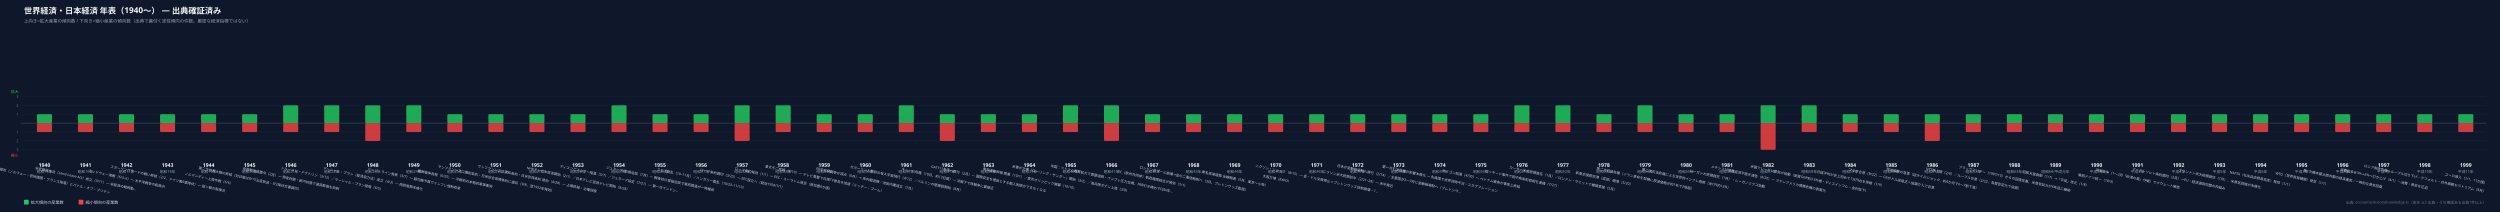
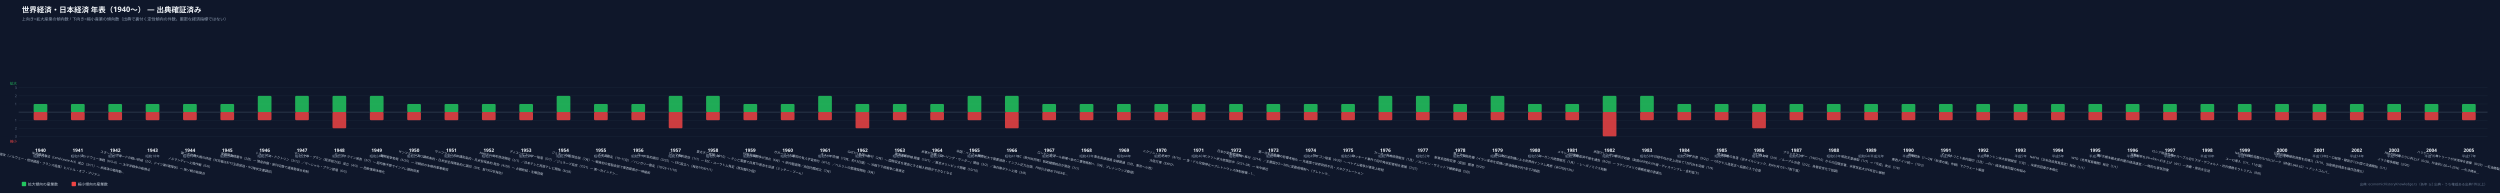
- <svg xmlns="http://www.w3.org/2000/svg" width="7310" height="620" viewBox="0 0 7310 620" font-family="'Hiragino Sans','Noto Sans JP',sans-serif">
-   <rect width="7310" height="620" fill="#0f172a" />
+ <svg xmlns="http://www.w3.org/2000/svg" width="8030" height="620" viewBox="0 0 8030 620" font-family="'Hiragino Sans','Noto Sans JP',sans-serif">
+   <rect width="8030" height="620" fill="#0f172a" />
  <text x="70" y="40" fill="#f1f5f9" font-size="24" font-weight="700">世界経済・日本経済 年表（1940〜） — 出典確証済み</text>
  <text x="70" y="66" fill="#94a3b8" font-size="13">上向き=拡大産業の傾向数 / 下向き=縮小産業の傾向数（出典で裏付く定性傾向の件数。厳密な経済指標ではない）</text>
-   <line x1="60" y1="360" x2="7270" y2="360" stroke="#475569" stroke-width="1.5" />
-   <line x1="60" y1="334" x2="7270" y2="334" stroke="#1e293b" stroke-width="1" />
-   <line x1="60" y1="386" x2="7270" y2="386" stroke="#1e293b" stroke-width="1" />
+   <line x1="60" y1="360" x2="7990" y2="360" stroke="#475569" stroke-width="1.5" />
+   <line x1="60" y1="334" x2="7990" y2="334" stroke="#1e293b" stroke-width="1" />
+   <line x1="60" y1="386" x2="7990" y2="386" stroke="#1e293b" stroke-width="1" />
  <text x="54" y="338" fill="#64748b" font-size="11" text-anchor="end">1</text>
  <text x="54" y="390" fill="#64748b" font-size="11" text-anchor="end">1</text>
-   <line x1="60" y1="308" x2="7270" y2="308" stroke="#1e293b" stroke-width="1" />
-   <line x1="60" y1="412" x2="7270" y2="412" stroke="#1e293b" stroke-width="1" />
+   <line x1="60" y1="308" x2="7990" y2="308" stroke="#1e293b" stroke-width="1" />
+   <line x1="60" y1="412" x2="7990" y2="412" stroke="#1e293b" stroke-width="1" />
  <text x="54" y="312" fill="#64748b" font-size="11" text-anchor="end">2</text>
  <text x="54" y="416" fill="#64748b" font-size="11" text-anchor="end">2</text>
-   <line x1="60" y1="282" x2="7270" y2="282" stroke="#1e293b" stroke-width="1" />
-   <line x1="60" y1="438" x2="7270" y2="438" stroke="#1e293b" stroke-width="1" />
+   <line x1="60" y1="282" x2="7990" y2="282" stroke="#1e293b" stroke-width="1" />
+   <line x1="60" y1="438" x2="7990" y2="438" stroke="#1e293b" stroke-width="1" />
  <text x="54" y="286" fill="#64748b" font-size="11" text-anchor="end">3</text>
  <text x="54" y="442" fill="#64748b" font-size="11" text-anchor="end">3</text>
  <text x="54" y="272" fill="#22c55e" font-size="11" text-anchor="end">拡大</text>
  <text x="54" y="458" fill="#ef4444" font-size="11" text-anchor="end">縮小</text>
  <rect x="108" y="334" width="44" height="26" rx="3" fill="#22c55e" opacity="0.85" />
  <rect x="108" y="360" width="44" height="26" rx="3" fill="#ef4444" opacity="0.85" />
  <text x="130" y="488" fill="#f1f5f9" font-size="15" font-weight="700" text-anchor="middle">1940</text>
  <text x="130" y="506" fill="#94a3b8" font-size="11" text-anchor="middle">昭和15年</text>
  <text x="130" y="526" fill="#cbd5e1" font-size="10" text-anchor="middle" transform="rotate(12 130 526)">ドイツの西欧侵攻（ノルウェー・低地諸国・フランス陥落）とバトル・オブ・ブリテン</text>
  <rect x="228" y="334" width="44" height="26" rx="3" fill="#22c55e" opacity="0.85" />
  <rect x="228" y="360" width="44" height="26" rx="3" fill="#ef4444" opacity="0.85" />
  <text x="250" y="488" fill="#f1f5f9" font-size="15" font-weight="700" text-anchor="middle">1941</text>
  <text x="250" y="506" fill="#94a3b8" font-size="11" text-anchor="middle">昭和16年</text>
  <text x="250" y="526" fill="#cbd5e1" font-size="10" text-anchor="middle" transform="rotate(12 250 526)">米武器貸与法（Lend-Lease Act）成立（3/11）— 米経済の戦時動…</text>
  <rect x="348" y="334" width="44" height="26" rx="3" fill="#22c55e" opacity="0.85" />
  <rect x="348" y="360" width="44" height="26" rx="3" fill="#ef4444" opacity="0.85" />
  <text x="370" y="488" fill="#f1f5f9" font-size="15" font-weight="700" text-anchor="middle">1942</text>
  <text x="370" y="506" fill="#94a3b8" font-size="11" text-anchor="middle">昭和17年</text>
  <text x="370" y="526" fill="#cbd5e1" font-size="10" text-anchor="middle" transform="rotate(12 370 526)">ミッドウェー海戦（6/3–6）— 太平洋戦争の転換点</text>
  <rect x="468" y="334" width="44" height="26" rx="3" fill="#22c55e" opacity="0.85" />
  <rect x="468" y="360" width="44" height="26" rx="3" fill="#ef4444" opacity="0.85" />
  <text x="490" y="488" fill="#f1f5f9" font-size="15" font-weight="700" text-anchor="middle">1943</text>
  <text x="490" y="506" fill="#94a3b8" font-size="11" text-anchor="middle">昭和18年</text>
  <text x="490" y="526" fill="#cbd5e1" font-size="10" text-anchor="middle" transform="rotate(12 490 526)">スターリングラードの戦い終結（2/2、ドイツ第6軍降伏）— 独ソ戦の転換点</text>
  <rect x="588" y="334" width="44" height="26" rx="3" fill="#22c55e" opacity="0.85" />
  <rect x="588" y="360" width="44" height="26" rx="3" fill="#ef4444" opacity="0.85" />
  <text x="610" y="488" fill="#f1f5f9" font-size="15" font-weight="700" text-anchor="middle">1944</text>
  <text x="610" y="506" fill="#94a3b8" font-size="11" text-anchor="middle">昭和19年</text>
  <text x="610" y="526" fill="#cbd5e1" font-size="10" text-anchor="middle" transform="rotate(12 610 526)">ノルマンディー上陸作戦（6/6）</text>
  <rect x="708" y="334" width="44" height="26" rx="3" fill="#22c55e" opacity="0.85" />
  <rect x="708" y="360" width="44" height="26" rx="3" fill="#ef4444" opacity="0.85" />
  <text x="730" y="488" fill="#f1f5f9" font-size="15" font-weight="700" text-anchor="middle">1945</text>
  <text x="730" y="506" fill="#94a3b8" font-size="11" text-anchor="middle">昭和20年</text>
  <text x="730" y="526" fill="#cbd5e1" font-size="10" text-anchor="middle" transform="rotate(12 730 526)">第二次世界大戦の終結（対日戦は8/15玉音放送・9/2降伏文書調印）</text>
  <rect x="828" y="308" width="44" height="52" rx="3" fill="#22c55e" opacity="0.85" />
  <rect x="828" y="360" width="44" height="26" rx="3" fill="#ef4444" opacity="0.85" />
  <text x="850" y="488" fill="#f1f5f9" font-size="15" font-weight="700" text-anchor="middle">1946</text>
  <text x="850" y="506" fill="#94a3b8" font-size="11" text-anchor="middle">昭和21年</text>
  <text x="850" y="526" fill="#cbd5e1" font-size="10" text-anchor="middle" transform="rotate(12 850 526)">金融緊急措置令（2月）— 預金封鎖・新円切替で通貨膨張を抑制</text>
  <rect x="948" y="308" width="44" height="52" rx="3" fill="#22c55e" opacity="0.85" />
  <rect x="948" y="360" width="44" height="26" rx="3" fill="#ef4444" opacity="0.85" />
  <text x="970" y="488" fill="#f1f5f9" font-size="15" font-weight="700" text-anchor="middle">1947</text>
  <text x="970" y="506" fill="#94a3b8" font-size="11" text-anchor="middle">昭和22年</text>
  <text x="970" y="526" fill="#cbd5e1" font-size="10" text-anchor="middle" transform="rotate(12 970 526)">トルーマン・ドクトリン（3/12）／マーシャル・プラン提唱（6/5）</text>
  <rect x="1068" y="308" width="44" height="52" rx="3" fill="#22c55e" opacity="0.85" />
  <rect x="1068" y="360" width="44" height="52" rx="3" fill="#ef4444" opacity="0.85" />
  <text x="1090" y="488" fill="#f1f5f9" font-size="15" font-weight="700" text-anchor="middle">1948</text>
  <text x="1090" y="506" fill="#94a3b8" font-size="11" text-anchor="middle">昭和23年</text>
  <text x="1090" y="526" fill="#cbd5e1" font-size="10" text-anchor="middle" transform="rotate(12 1090 526)">マーシャル・プラン（経済協力法）成立（4/3）— 西欧復興本格化</text>
  <rect x="1188" y="308" width="44" height="52" rx="3" fill="#22c55e" opacity="0.85" />
  <rect x="1188" y="360" width="44" height="26" rx="3" fill="#ef4444" opacity="0.85" />
  <text x="1210" y="488" fill="#f1f5f9" font-size="15" font-weight="700" text-anchor="middle">1949</text>
  <text x="1210" y="506" fill="#94a3b8" font-size="11" text-anchor="middle">昭和24年</text>
  <text x="1210" y="526" fill="#cbd5e1" font-size="10" text-anchor="middle" transform="rotate(12 1210 526)">ドッジ・ライン発表（3/7）— 超均衡予算でインフレ強制収束</text>
  <rect x="1308" y="334" width="44" height="26" rx="3" fill="#22c55e" opacity="0.85" />
  <rect x="1308" y="360" width="44" height="26" rx="3" fill="#ef4444" opacity="0.85" />
  <text x="1330" y="488" fill="#f1f5f9" font-size="15" font-weight="700" text-anchor="middle">1950</text>
  <text x="1330" y="506" fill="#94a3b8" font-size="11" text-anchor="middle">昭和25年</text>
  <text x="1330" y="526" fill="#cbd5e1" font-size="10" text-anchor="middle" transform="rotate(12 1330 526)">朝鮮戦争勃発（6/25）— 冷戦初の本格的軍事衝突</text>
  <rect x="1428" y="334" width="44" height="26" rx="3" fill="#22c55e" opacity="0.85" />
  <rect x="1428" y="360" width="44" height="26" rx="3" fill="#ef4444" opacity="0.85" />
  <text x="1450" y="488" fill="#f1f5f9" font-size="15" font-weight="700" text-anchor="middle">1951</text>
  <text x="1450" y="506" fill="#94a3b8" font-size="11" text-anchor="middle">昭和26年</text>
  <text x="1450" y="526" fill="#cbd5e1" font-size="10" text-anchor="middle" transform="rotate(12 1450 526)">サンフランシスコ講和条約・日米安全保障条約に調印（9/8、翌1952年発効）</text>
  <rect x="1548" y="334" width="44" height="26" rx="3" fill="#22c55e" opacity="0.85" />
  <rect x="1548" y="360" width="44" height="26" rx="3" fill="#ef4444" opacity="0.85" />
  <text x="1570" y="488" fill="#f1f5f9" font-size="15" font-weight="700" text-anchor="middle">1952</text>
  <text x="1570" y="506" fill="#94a3b8" font-size="11" text-anchor="middle">昭和27年</text>
  <text x="1570" y="526" fill="#cbd5e1" font-size="10" text-anchor="middle" transform="rotate(12 1570 526)">サンフランシスコ講和条約・日米安保条約 発効（4/28）— 占領終結・主権回復</text>
  <rect x="1668" y="334" width="44" height="26" rx="3" fill="#22c55e" opacity="0.85" />
  <rect x="1668" y="360" width="44" height="26" rx="3" fill="#ef4444" opacity="0.85" />
  <text x="1690" y="488" fill="#f1f5f9" font-size="15" font-weight="700" text-anchor="middle">1953</text>
  <text x="1690" y="506" fill="#94a3b8" font-size="11" text-anchor="middle">昭和28年</text>
  <text x="1690" y="526" fill="#cbd5e1" font-size="10" text-anchor="middle" transform="rotate(12 1690 526)">NHKテレビ本放送開始（2/1）／日本テレビ民放テレビ開始（8/28）</text>
  <rect x="1788" y="308" width="44" height="52" rx="3" fill="#22c55e" opacity="0.85" />
  <rect x="1788" y="360" width="44" height="26" rx="3" fill="#ef4444" opacity="0.85" />
  <text x="1810" y="488" fill="#f1f5f9" font-size="15" font-weight="700" text-anchor="middle">1954</text>
  <text x="1810" y="506" fill="#94a3b8" font-size="11" text-anchor="middle">昭和29年</text>
  <text x="1810" y="526" fill="#cbd5e1" font-size="10" text-anchor="middle" transform="rotate(12 1810 526)">ディエンビエンフー陥落（5/7）／ジュネーブ協定（7/21）— 第一次インドシ…</text>
  <rect x="1908" y="334" width="44" height="26" rx="3" fill="#22c55e" opacity="0.85" />
  <rect x="1908" y="360" width="44" height="26" rx="3" fill="#ef4444" opacity="0.85" />
  <text x="1930" y="488" fill="#f1f5f9" font-size="15" font-weight="700" text-anchor="middle">1955</text>
  <text x="1930" y="506" fill="#94a3b8" font-size="11" text-anchor="middle">昭和30年</text>
  <text x="1930" y="526" fill="#cbd5e1" font-size="10" text-anchor="middle" transform="rotate(12 1930 526)">ジュネーブ4巨頭会談（7月）— 戦後初の首脳会談で東西緊張が一時緩和</text>
  <rect x="2028" y="334" width="44" height="26" rx="3" fill="#22c55e" opacity="0.85" />
  <rect x="2028" y="360" width="44" height="26" rx="3" fill="#ef4444" opacity="0.85" />
  <text x="2050" y="488" fill="#f1f5f9" font-size="15" font-weight="700" text-anchor="middle">1956</text>
  <text x="2050" y="506" fill="#94a3b8" font-size="11" text-anchor="middle">昭和31年</text>
  <text x="2050" y="526" fill="#cbd5e1" font-size="10" text-anchor="middle" transform="rotate(12 2050 526)">スエズ動乱（10–11月）／ハンガリー動乱（10/23–11/10）</text>
  <rect x="2148" y="308" width="44" height="52" rx="3" fill="#22c55e" opacity="0.85" />
  <rect x="2148" y="360" width="44" height="52" rx="3" fill="#ef4444" opacity="0.85" />
  <text x="2170" y="488" fill="#f1f5f9" font-size="15" font-weight="700" text-anchor="middle">1957</text>
  <text x="2170" y="506" fill="#94a3b8" font-size="11" text-anchor="middle">昭和32年</text>
  <text x="2170" y="526" fill="#cbd5e1" font-size="10" text-anchor="middle" transform="rotate(12 2170 526)">ローマ条約調印（3/25）— EEC設立へ（発効1958/1/1）</text>
  <rect x="2268" y="308" width="44" height="52" rx="3" fill="#22c55e" opacity="0.85" />
  <rect x="2268" y="360" width="44" height="26" rx="3" fill="#ef4444" opacity="0.85" />
  <text x="2290" y="488" fill="#f1f5f9" font-size="15" font-weight="700" text-anchor="middle">1958</text>
  <text x="2290" y="506" fill="#94a3b8" font-size="11" text-anchor="middle">昭和33年</text>
  <text x="2290" y="526" fill="#cbd5e1" font-size="10" text-anchor="middle" transform="rotate(12 2290 526)">ローマ条約発効（1/1）— EEC・ユーラトム発足（原加盟6か国）</text>
  <rect x="2388" y="334" width="44" height="26" rx="3" fill="#22c55e" opacity="0.85" />
  <rect x="2388" y="360" width="44" height="26" rx="3" fill="#ef4444" opacity="0.85" />
  <text x="2410" y="488" fill="#f1f5f9" font-size="15" font-weight="700" text-anchor="middle">1959</text>
  <text x="2410" y="506" fill="#94a3b8" font-size="11" text-anchor="middle">昭和34年</text>
  <text x="2410" y="526" fill="#cbd5e1" font-size="10" text-anchor="middle" transform="rotate(12 2410 526)">皇太子ご成婚（4/10）— テレビ需要で白黒TV普及を加速（ミッチー・ブーム）</text>
  <rect x="2508" y="334" width="44" height="26" rx="3" fill="#22c55e" opacity="0.85" />
  <rect x="2508" y="360" width="44" height="26" rx="3" fill="#ef4444" opacity="0.85" />
  <text x="2530" y="488" fill="#f1f5f9" font-size="15" font-weight="700" text-anchor="middle">1960</text>
  <text x="2530" y="506" fill="#94a3b8" font-size="11" text-anchor="middle">昭和35年</text>
  <text x="2530" y="526" fill="#cbd5e1" font-size="10" text-anchor="middle" transform="rotate(12 2530 526)">60年安保闘争が頂点（6月）→ 岸内閣退陣／池田内閣成立（7月）</text>
  <rect x="2628" y="308" width="44" height="52" rx="3" fill="#22c55e" opacity="0.85" />
  <rect x="2628" y="360" width="44" height="26" rx="3" fill="#ef4444" opacity="0.85" />
  <text x="2650" y="488" fill="#f1f5f9" font-size="15" font-weight="700" text-anchor="middle">1961</text>
  <text x="2650" y="506" fill="#94a3b8" font-size="11" text-anchor="middle">昭和36年</text>
  <text x="2650" y="526" fill="#cbd5e1" font-size="10" text-anchor="middle" transform="rotate(12 2650 526)">ガガーリン人類初の有人宇宙飛行（4/12）／ベルリンの壁建設開始（8月）</text>
  <rect x="2748" y="334" width="44" height="26" rx="3" fill="#22c55e" opacity="0.85" />
  <rect x="2748" y="360" width="44" height="52" rx="3" fill="#ef4444" opacity="0.85" />
  <text x="2770" y="488" fill="#f1f5f9" font-size="15" font-weight="700" text-anchor="middle">1962</text>
  <text x="2770" y="506" fill="#94a3b8" font-size="11" text-anchor="middle">昭和37年</text>
  <text x="2770" y="526" fill="#cbd5e1" font-size="10" text-anchor="middle" transform="rotate(12 2770 526)">キューバ危機（10月、約13日間）— 冷戦下で核戦争に最接近</text>
  <rect x="2868" y="334" width="44" height="26" rx="3" fill="#22c55e" opacity="0.85" />
  <rect x="2868" y="360" width="44" height="26" rx="3" fill="#ef4444" opacity="0.85" />
  <text x="2890" y="488" fill="#f1f5f9" font-size="15" font-weight="700" text-anchor="middle">1963</text>
  <text x="2890" y="506" fill="#94a3b8" font-size="11" text-anchor="middle">昭和38年</text>
  <text x="2890" y="526" fill="#cbd5e1" font-size="10" text-anchor="middle" transform="rotate(12 2890 526)">GATT11条国へ移行（2月）— 国際収支を理由とする輸入制限ができなくなる</text>
  <rect x="2988" y="334" width="44" height="26" rx="3" fill="#22c55e" opacity="0.85" />
  <rect x="2988" y="360" width="44" height="26" rx="3" fill="#ef4444" opacity="0.85" />
  <text x="3010" y="488" fill="#f1f5f9" font-size="15" font-weight="700" text-anchor="middle">1964</text>
  <text x="3010" y="506" fill="#94a3b8" font-size="11" text-anchor="middle">昭和39年</text>
  <text x="3010" y="526" fill="#cbd5e1" font-size="10" text-anchor="middle" transform="rotate(12 3010 526)">東海道新幹線 開業（10/1）／東京オリンピック開幕（10/10）</text>
  <rect x="3108" y="308" width="44" height="52" rx="3" fill="#22c55e" opacity="0.85" />
  <rect x="3108" y="360" width="44" height="26" rx="3" fill="#ef4444" opacity="0.85" />
  <text x="3130" y="488" fill="#f1f5f9" font-size="15" font-weight="700" text-anchor="middle">1965</text>
  <text x="3130" y="506" fill="#94a3b8" font-size="11" text-anchor="middle">昭和40年</text>
  <text x="3130" y="526" fill="#cbd5e1" font-size="10" text-anchor="middle" transform="rotate(12 3130 526)">米軍が北爆「ローリング・サンダー」開始（3/2）／海兵隊ダナン上陸（3/8）</text>
  <rect x="3228" y="308" width="44" height="52" rx="3" fill="#22c55e" opacity="0.85" />
  <rect x="3228" y="360" width="44" height="52" rx="3" fill="#ef4444" opacity="0.85" />
  <text x="3250" y="488" fill="#f1f5f9" font-size="15" font-weight="700" text-anchor="middle">1966</text>
  <text x="3250" y="506" fill="#94a3b8" font-size="11" text-anchor="middle">昭和41年</text>
  <text x="3250" y="526" fill="#cbd5e1" font-size="10" text-anchor="middle" transform="rotate(12 3250 526)">米国：ベトナム戦費拡大で需要過熱・インフレ圧力台頭、FRB引き締めでDJIA年…</text>
  <rect x="3348" y="334" width="44" height="26" rx="3" fill="#22c55e" opacity="0.85" />
  <rect x="3348" y="360" width="44" height="26" rx="3" fill="#ef4444" opacity="0.85" />
  <text x="3370" y="488" fill="#f1f5f9" font-size="15" font-weight="700" text-anchor="middle">1967</text>
  <text x="3370" y="506" fill="#94a3b8" font-size="11" text-anchor="middle">昭和42年</text>
  <text x="3370" y="526" fill="#cbd5e1" font-size="10" text-anchor="middle" transform="rotate(12 3370 526)">EC（欧州共同体）執政機関統合が発効（7/1）</text>
  <rect x="3468" y="334" width="44" height="26" rx="3" fill="#22c55e" opacity="0.85" />
  <rect x="3468" y="360" width="44" height="26" rx="3" fill="#ef4444" opacity="0.85" />
  <text x="3490" y="488" fill="#f1f5f9" font-size="15" font-weight="700" text-anchor="middle">1968</text>
  <text x="3490" y="506" fill="#94a3b8" font-size="11" text-anchor="middle">昭和43年</text>
  <text x="3490" y="526" fill="#cbd5e1" font-size="10" text-anchor="middle" transform="rotate(12 3490 526)">ロンドン金プール崩壊→金の二重価格制へ（3月、ブレトンウッズ動揺）</text>
  <rect x="3588" y="334" width="44" height="26" rx="3" fill="#22c55e" opacity="0.85" />
  <rect x="3588" y="360" width="44" height="26" rx="3" fill="#ef4444" opacity="0.85" />
  <text x="3610" y="488" fill="#f1f5f9" font-size="15" font-weight="700" text-anchor="middle">1969</text>
  <text x="3610" y="506" fill="#94a3b8" font-size="11" text-anchor="middle">昭和44年</text>
  <text x="3610" y="526" fill="#cbd5e1" font-size="10" text-anchor="middle" transform="rotate(12 3610 526)">東名高速道路 全線開通（5月、東京〜小牧）</text>
  <rect x="3708" y="334" width="44" height="26" rx="3" fill="#22c55e" opacity="0.85" />
  <rect x="3708" y="360" width="44" height="26" rx="3" fill="#ef4444" opacity="0.85" />
  <text x="3730" y="488" fill="#f1f5f9" font-size="15" font-weight="700" text-anchor="middle">1970</text>
  <text x="3730" y="506" fill="#94a3b8" font-size="11" text-anchor="middle">昭和45年</text>
  <text x="3730" y="526" fill="#cbd5e1" font-size="10" text-anchor="middle" transform="rotate(12 3730 526)">大阪万博（EXPO\</text>
  <rect x="3828" y="334" width="44" height="26" rx="3" fill="#22c55e" opacity="0.85" />
  <rect x="3828" y="360" width="44" height="26" rx="3" fill="#ef4444" opacity="0.85" />
  <text x="3850" y="488" fill="#f1f5f9" font-size="15" font-weight="700" text-anchor="middle">1971</text>
  <text x="3850" y="506" fill="#94a3b8" font-size="11" text-anchor="middle">昭和46年</text>
  <text x="3850" y="526" fill="#cbd5e1" font-size="10" text-anchor="middle" transform="rotate(12 3850 526)">ニクソン・ショック（8/15）— 金・ドル交換停止＝ブレトンウッズ体制崩壊・1…</text>
  <rect x="3948" y="334" width="44" height="26" rx="3" fill="#22c55e" opacity="0.85" />
  <rect x="3948" y="360" width="44" height="26" rx="3" fill="#ef4444" opacity="0.85" />
  <text x="3970" y="488" fill="#f1f5f9" font-size="15" font-weight="700" text-anchor="middle">1972</text>
  <text x="3970" y="506" fill="#94a3b8" font-size="11" text-anchor="middle">昭和47年</text>
  <text x="3970" y="526" fill="#cbd5e1" font-size="10" text-anchor="middle" transform="rotate(12 3970 526)">ニクソン米大統領訪中（2/21–28）— 米中接近</text>
  <rect x="4068" y="334" width="44" height="26" rx="3" fill="#22c55e" opacity="0.85" />
  <rect x="4068" y="360" width="44" height="26" rx="3" fill="#ef4444" opacity="0.85" />
  <text x="4090" y="488" fill="#f1f5f9" font-size="15" font-weight="700" text-anchor="middle">1973</text>
  <text x="4090" y="506" fill="#94a3b8" font-size="11" text-anchor="middle">昭和48年</text>
  <text x="4090" y="526" fill="#cbd5e1" font-size="10" text-anchor="middle" transform="rotate(12 4090 526)">日本が変動相場制へ移行（2/14）／主要国が2〜3月に変動相場制へ（ブレトンウ…</text>
  <rect x="4188" y="334" width="44" height="26" rx="3" fill="#22c55e" opacity="0.85" />
  <rect x="4188" y="360" width="44" height="26" rx="3" fill="#ef4444" opacity="0.85" />
  <text x="4210" y="488" fill="#f1f5f9" font-size="15" font-weight="700" text-anchor="middle">1974</text>
  <text x="4210" y="506" fill="#94a3b8" font-size="11" text-anchor="middle">昭和49年</text>
  <text x="4210" y="526" fill="#cbd5e1" font-size="10" text-anchor="middle" transform="rotate(12 4210 526)">第一次石油危機の影響本格化 — 先進国で世界同時不況・スタグフレーション</text>
  <rect x="4308" y="334" width="44" height="26" rx="3" fill="#22c55e" opacity="0.85" />
  <rect x="4308" y="360" width="44" height="26" rx="3" fill="#ef4444" opacity="0.85" />
  <text x="4330" y="488" fill="#f1f5f9" font-size="15" font-weight="700" text-anchor="middle">1975</text>
  <text x="4330" y="506" fill="#94a3b8" font-size="11" text-anchor="middle">昭和50年</text>
  <text x="4330" y="526" fill="#cbd5e1" font-size="10" text-anchor="middle" transform="rotate(12 4330 526)">サイゴン陥落（4/30）— ベトナム戦争が事実上終結</text>
  <rect x="4428" y="308" width="44" height="52" rx="3" fill="#22c55e" opacity="0.85" />
  <rect x="4428" y="360" width="44" height="26" rx="3" fill="#ef4444" opacity="0.85" />
  <text x="4450" y="488" fill="#f1f5f9" font-size="15" font-weight="700" text-anchor="middle">1976</text>
  <text x="4450" y="506" fill="#94a3b8" font-size="11" text-anchor="middle">昭和51年</text>
  <text x="4450" y="526" fill="#cbd5e1" font-size="10" text-anchor="middle" transform="rotate(12 4450 526)">ロッキード事件で田中角栄前首相を逮捕（7/27）</text>
  <rect x="4548" y="308" width="44" height="52" rx="3" fill="#22c55e" opacity="0.85" />
  <rect x="4548" y="360" width="44" height="26" rx="3" fill="#ef4444" opacity="0.85" />
  <text x="4570" y="488" fill="#f1f5f9" font-size="15" font-weight="700" text-anchor="middle">1977</text>
  <text x="4570" y="506" fill="#94a3b8" font-size="11" text-anchor="middle">昭和52年</text>
  <text x="4570" y="526" fill="#cbd5e1" font-size="10" text-anchor="middle" transform="rotate(12 4570 526)">カーター米大統領就任（1月）／ロンドン・サミットで機関車論（5月）</text>
  <rect x="4668" y="334" width="44" height="26" rx="3" fill="#22c55e" opacity="0.85" />
  <rect x="4668" y="360" width="44" height="26" rx="3" fill="#ef4444" opacity="0.85" />
  <text x="4690" y="488" fill="#f1f5f9" font-size="15" font-weight="700" text-anchor="middle">1978</text>
  <text x="4690" y="506" fill="#94a3b8" font-size="11" text-anchor="middle">昭和53年</text>
  <text x="4690" y="526" fill="#cbd5e1" font-size="10" text-anchor="middle" transform="rotate(12 4690 526)">新東京国際空港（成田）開港（5/20）</text>
  <rect x="4788" y="308" width="44" height="52" rx="3" fill="#22c55e" opacity="0.85" />
  <rect x="4788" y="360" width="44" height="26" rx="3" fill="#ef4444" opacity="0.85" />
  <text x="4810" y="488" fill="#f1f5f9" font-size="15" font-weight="700" text-anchor="middle">1979</text>
  <text x="4810" y="506" fill="#94a3b8" font-size="11" text-anchor="middle">昭和54年</text>
  <text x="4810" y="526" fill="#cbd5e1" font-size="10" text-anchor="middle" transform="rotate(12 4810 526)">第二次石油危機（イラン革命を契機に原油価格が約1年で2倍超）</text>
  <rect x="4908" y="334" width="44" height="26" rx="3" fill="#22c55e" opacity="0.85" />
  <rect x="4908" y="360" width="44" height="26" rx="3" fill="#ef4444" opacity="0.85" />
  <text x="4930" y="488" fill="#f1f5f9" font-size="15" font-weight="700" text-anchor="middle">1980</text>
  <text x="4930" y="506" fill="#94a3b8" font-size="11" text-anchor="middle">昭和55年</text>
  <text x="4930" y="526" fill="#cbd5e1" font-size="10" text-anchor="middle" transform="rotate(12 4930 526)">第二次石油危機による世界的インフレ再燃（米CPI約13%）</text>
  <rect x="5028" y="334" width="44" height="26" rx="3" fill="#22c55e" opacity="0.85" />
  <rect x="5028" y="360" width="44" height="26" rx="3" fill="#ef4444" opacity="0.85" />
  <text x="5050" y="488" fill="#f1f5f9" font-size="15" font-weight="700" text-anchor="middle">1981</text>
  <text x="5050" y="506" fill="#94a3b8" font-size="11" text-anchor="middle">昭和56年</text>
  <text x="5050" y="526" fill="#cbd5e1" font-size="10" text-anchor="middle" transform="rotate(12 5050 526)">レーガン大統領就任（1月）・レーガノミクス始動</text>
  <rect x="5148" y="308" width="44" height="52" rx="3" fill="#22c55e" opacity="0.85" />
  <rect x="5148" y="360" width="44" height="78" rx="3" fill="#ef4444" opacity="0.85" />
  <text x="5170" y="488" fill="#f1f5f9" font-size="15" font-weight="700" text-anchor="middle">1982</text>
  <text x="5170" y="506" fill="#94a3b8" font-size="11" text-anchor="middle">昭和57年</text>
  <text x="5170" y="526" fill="#cbd5e1" font-size="10" text-anchor="middle" transform="rotate(12 5170 526)">メキシコが債務返済不能を通告（8/20）— ラテンアメリカ債務危機の表面化</text>
  <rect x="5268" y="308" width="44" height="52" rx="3" fill="#22c55e" opacity="0.85" />
  <rect x="5268" y="360" width="44" height="26" rx="3" fill="#ef4444" opacity="0.85" />
  <text x="5290" y="488" fill="#f1f5f9" font-size="15" font-weight="700" text-anchor="middle">1983</text>
  <text x="5290" y="506" fill="#94a3b8" font-size="11" text-anchor="middle">昭和58年</text>
  <text x="5290" y="526" fill="#cbd5e1" font-size="10" text-anchor="middle" transform="rotate(12 5290 526)">米国でレーガン景気が始動（実質GNP約3.6%増・ディスインフレ・金利低下）</text>
  <rect x="5388" y="334" width="44" height="26" rx="3" fill="#22c55e" opacity="0.85" />
  <rect x="5388" y="360" width="44" height="26" rx="3" fill="#ef4444" opacity="0.85" />
  <text x="5410" y="488" fill="#f1f5f9" font-size="15" font-weight="700" text-anchor="middle">1984</text>
  <text x="5410" y="506" fill="#94a3b8" font-size="11" text-anchor="middle">昭和59年</text>
  <text x="5410" y="526" fill="#cbd5e1" font-size="10" text-anchor="middle" transform="rotate(12 5410 526)">日経平均が史上初めて1万円台を突破（1/9）</text>
  <rect x="5508" y="334" width="44" height="26" rx="3" fill="#22c55e" opacity="0.85" />
  <rect x="5508" y="360" width="44" height="26" rx="3" fill="#ef4444" opacity="0.85" />
  <text x="5530" y="488" fill="#f1f5f9" font-size="15" font-weight="700" text-anchor="middle">1985</text>
  <text x="5530" y="506" fill="#94a3b8" font-size="11" text-anchor="middle">昭和60年</text>
  <text x="5530" y="526" fill="#cbd5e1" font-size="10" text-anchor="middle" transform="rotate(12 5530 526)">プラザ合意（9/22）— G5がドル高是正へ協調介入で合意</text>
  <rect x="5628" y="334" width="44" height="26" rx="3" fill="#22c55e" opacity="0.85" />
  <rect x="5628" y="360" width="44" height="52" rx="3" fill="#ef4444" opacity="0.85" />
  <text x="5650" y="488" fill="#f1f5f9" font-size="15" font-weight="700" text-anchor="middle">1986</text>
  <text x="5650" y="506" fill="#94a3b8" font-size="11" text-anchor="middle">昭和61年</text>
  <text x="5650" y="526" fill="#cbd5e1" font-size="10" text-anchor="middle" transform="rotate(12 5650 526)">原油価格の急落（逆オイルショック、約4か月で6〜7割下落）</text>
  <rect x="5748" y="334" width="44" height="26" rx="3" fill="#22c55e" opacity="0.85" />
  <rect x="5748" y="360" width="44" height="26" rx="3" fill="#ef4444" opacity="0.85" />
  <text x="5770" y="488" fill="#f1f5f9" font-size="15" font-weight="700" text-anchor="middle">1987</text>
  <text x="5770" y="506" fill="#94a3b8" font-size="11" text-anchor="middle">昭和62年</text>
  <text x="5770" y="526" fill="#cbd5e1" font-size="10" text-anchor="middle" transform="rotate(12 5770 526)">NTT株上場（2/9）／ルーブル合意（2/22、為替安定化で協調）</text>
  <rect x="5868" y="334" width="44" height="26" rx="3" fill="#22c55e" opacity="0.85" />
  <rect x="5868" y="360" width="44" height="26" rx="3" fill="#ef4444" opacity="0.85" />
  <text x="5890" y="488" fill="#f1f5f9" font-size="15" font-weight="700" text-anchor="middle">1988</text>
  <text x="5890" y="506" fill="#94a3b8" font-size="11" text-anchor="middle">昭和63年</text>
  <text x="5890" y="526" fill="#cbd5e1" font-size="10" text-anchor="middle" transform="rotate(12 5890 526)">ブラックマンデー（1987/10）からの回復定着、米景気拡大が6年目に継続</text>
  <rect x="5988" y="334" width="44" height="26" rx="3" fill="#22c55e" opacity="0.85" />
  <rect x="5988" y="360" width="44" height="26" rx="3" fill="#ef4444" opacity="0.85" />
  <text x="6010" y="488" fill="#f1f5f9" font-size="15" font-weight="700" text-anchor="middle">1989</text>
  <text x="6010" y="506" fill="#94a3b8" font-size="11" text-anchor="middle">昭和64/平成元年</text>
  <text x="6010" y="526" fill="#cbd5e1" font-size="10" text-anchor="middle" transform="rotate(12 6010 526)">昭和天皇崩御（1/7）→「平成」改元（1/8）</text>
  <rect x="6108" y="334" width="44" height="26" rx="3" fill="#22c55e" opacity="0.85" />
  <rect x="6108" y="360" width="44" height="26" rx="3" fill="#ef4444" opacity="0.85" />
  <text x="6130" y="488" fill="#f1f5f9" font-size="15" font-weight="700" text-anchor="middle">1990</text>
  <text x="6130" y="506" fill="#94a3b8" font-size="11" text-anchor="middle">平成2年</text>
  <text x="6130" y="526" fill="#cbd5e1" font-size="10" text-anchor="middle" transform="rotate(12 6130 526)">東西ドイツ統一（10/3）</text>
  <rect x="6228" y="334" width="44" height="26" rx="3" fill="#22c55e" opacity="0.85" />
  <rect x="6228" y="360" width="44" height="26" rx="3" fill="#ef4444" opacity="0.85" />
  <text x="6250" y="488" fill="#f1f5f9" font-size="15" font-weight="700" text-anchor="middle">1991</text>
  <text x="6250" y="506" fill="#94a3b8" font-size="11" text-anchor="middle">平成3年</text>
  <text x="6250" y="526" fill="#cbd5e1" font-size="10" text-anchor="middle" transform="rotate(12 6250 526)">湾岸戦争（1〜2月「砂漠の嵐」作戦）でクウェート解放</text>
  <rect x="6348" y="334" width="44" height="26" rx="3" fill="#22c55e" opacity="0.85" />
  <rect x="6348" y="360" width="44" height="26" rx="3" fill="#ef4444" opacity="0.85" />
  <text x="6370" y="488" fill="#f1f5f9" font-size="15" font-weight="700" text-anchor="middle">1992</text>
  <text x="6370" y="506" fill="#94a3b8" font-size="11" text-anchor="middle">平成4年</text>
  <text x="6370" y="526" fill="#cbd5e1" font-size="10" text-anchor="middle" transform="rotate(12 6370 526)">マーストリヒト条約調印（2月）—EU・経済通貨同盟の枠組み</text>
  <rect x="6468" y="334" width="44" height="26" rx="3" fill="#22c55e" opacity="0.85" />
  <rect x="6468" y="360" width="44" height="26" rx="3" fill="#ef4444" opacity="0.85" />
  <text x="6490" y="488" fill="#f1f5f9" font-size="15" font-weight="700" text-anchor="middle">1993</text>
  <text x="6490" y="506" fill="#94a3b8" font-size="11" text-anchor="middle">平成5年</text>
  <text x="6490" y="526" fill="#cbd5e1" font-size="10" text-anchor="middle" transform="rotate(12 6490 526)">クリントン米大統領就任（1月）、米景気回復が本格化</text>
  <rect x="6588" y="334" width="44" height="26" rx="3" fill="#22c55e" opacity="0.85" />
  <rect x="6588" y="360" width="44" height="26" rx="3" fill="#ef4444" opacity="0.85" />
  <text x="6610" y="488" fill="#f1f5f9" font-size="15" font-weight="700" text-anchor="middle">1994</text>
  <text x="6610" y="506" fill="#94a3b8" font-size="11" text-anchor="middle">平成6年</text>
  <text x="6610" y="526" fill="#cbd5e1" font-size="10" text-anchor="middle" transform="rotate(12 6610 526)">NAFTA（北米自由貿易協定）発効（1/1）</text>
  <rect x="6708" y="334" width="44" height="26" rx="3" fill="#22c55e" opacity="0.85" />
  <rect x="6708" y="360" width="44" height="26" rx="3" fill="#ef4444" opacity="0.85" />
  <text x="6730" y="488" fill="#f1f5f9" font-size="15" font-weight="700" text-anchor="middle">1995</text>
  <text x="6730" y="506" fill="#94a3b8" font-size="11" text-anchor="middle">平成7年</text>
  <text x="6730" y="526" fill="#cbd5e1" font-size="10" text-anchor="middle" transform="rotate(12 6730 526)">WTO（世界貿易機関）発足（1/1）</text>
  <rect x="6828" y="334" width="44" height="26" rx="3" fill="#22c55e" opacity="0.85" />
  <rect x="6828" y="360" width="44" height="26" rx="3" fill="#ef4444" opacity="0.85" />
  <text x="6850" y="488" fill="#f1f5f9" font-size="15" font-weight="700" text-anchor="middle">1996</text>
  <text x="6850" y="506" fill="#94a3b8" font-size="11" text-anchor="middle">平成8年</text>
  <text x="6850" y="526" fill="#cbd5e1" font-size="10" text-anchor="middle" transform="rotate(12 6850 526)">第1次橋本龍太郎内閣の経済運営／一時的な景気回復</text>
  <rect x="6948" y="334" width="44" height="26" rx="3" fill="#22c55e" opacity="0.85" />
  <rect x="6948" y="360" width="44" height="26" rx="3" fill="#ef4444" opacity="0.85" />
  <text x="6970" y="488" fill="#f1f5f9" font-size="15" font-weight="700" text-anchor="middle">1997</text>
  <text x="6970" y="506" fill="#94a3b8" font-size="11" text-anchor="middle">平成9年</text>
  <text x="6970" y="526" fill="#cbd5e1" font-size="10" text-anchor="middle" transform="rotate(12 6970 526)">消費税率を3%→5%へ引き上げ（4/1）—消費・景気を圧迫</text>
  <rect x="7068" y="334" width="44" height="26" rx="3" fill="#22c55e" opacity="0.85" />
  <rect x="7068" y="360" width="44" height="26" rx="3" fill="#ef4444" opacity="0.85" />
  <text x="7090" y="488" fill="#f1f5f9" font-size="15" font-weight="700" text-anchor="middle">1998</text>
  <text x="7090" y="506" fill="#94a3b8" font-size="11" text-anchor="middle">平成10年</text>
  <text x="7090" y="526" fill="#cbd5e1" font-size="10" text-anchor="middle" transform="rotate(12 7090 526)">ロシア財政危機—ルーブル切り下げ・デフォルト・対外債務モラトリアム（8月）</text>
  <rect x="7188" y="334" width="44" height="26" rx="3" fill="#22c55e" opacity="0.85" />
  <rect x="7188" y="360" width="44" height="26" rx="3" fill="#ef4444" opacity="0.85" />
  <text x="7210" y="488" fill="#f1f5f9" font-size="15" font-weight="700" text-anchor="middle">1999</text>
  <text x="7210" y="506" fill="#94a3b8" font-size="11" text-anchor="middle">平成11年</text>
  <text x="7210" y="526" fill="#cbd5e1" font-size="10" text-anchor="middle" transform="rotate(12 7210 526)">ユーロ導入（1/1、11か国）</text>
+   <rect x="7308" y="334" width="44" height="26" rx="3" fill="#22c55e" opacity="0.85" />
+   <rect x="7308" y="360" width="44" height="26" rx="3" fill="#ef4444" opacity="0.85" />
+   <text x="7330" y="488" fill="#f1f5f9" font-size="15" font-weight="700" text-anchor="middle">2000</text>
+   <text x="7330" y="506" fill="#94a3b8" font-size="11" text-anchor="middle">平成12年</text>
+   <text x="7330" y="526" fill="#cbd5e1" font-size="10" text-anchor="middle" transform="rotate(12 7330 526)">NASDAQ総合指数が3/10にピーク（終値5,048.62）→ ドットコムバ…</text>
+   <rect x="7428" y="334" width="44" height="26" rx="3" fill="#22c55e" opacity="0.85" />
+   <rect x="7428" y="360" width="44" height="26" rx="3" fill="#ef4444" opacity="0.85" />
+   <text x="7450" y="488" fill="#f1f5f9" font-size="15" font-weight="700" text-anchor="middle">2001</text>
+   <text x="7450" y="506" fill="#94a3b8" font-size="11" text-anchor="middle">平成13年</text>
+   <text x="7450" y="526" fill="#cbd5e1" font-size="10" text-anchor="middle" transform="rotate(12 7450 526)">日銀が量的緩和政策を初導入（3/19、当座預金残高を操作目標化）</text>
+   <rect x="7548" y="334" width="44" height="26" rx="3" fill="#22c55e" opacity="0.85" />
+   <rect x="7548" y="360" width="44" height="26" rx="3" fill="#ef4444" opacity="0.85" />
+   <text x="7570" y="488" fill="#f1f5f9" font-size="15" font-weight="700" text-anchor="middle">2002</text>
+   <text x="7570" y="506" fill="#94a3b8" font-size="11" text-anchor="middle">平成14年</text>
+   <text x="7570" y="526" fill="#cbd5e1" font-size="10" text-anchor="middle" transform="rotate(12 7570 526)">ユーロ紙幣・硬貨が12か国で流通開始（1/1）</text>
+   <rect x="7668" y="334" width="44" height="26" rx="3" fill="#22c55e" opacity="0.85" />
+   <rect x="7668" y="360" width="44" height="26" rx="3" fill="#ef4444" opacity="0.85" />
+   <text x="7690" y="488" fill="#f1f5f9" font-size="15" font-weight="700" text-anchor="middle">2003</text>
+   <text x="7690" y="506" fill="#94a3b8" font-size="11" text-anchor="middle">平成15年</text>
+   <text x="7690" y="526" fill="#cbd5e1" font-size="10" text-anchor="middle" transform="rotate(12 7690 526)">イラク戦争開戦（3/20）</text>
+   <rect x="7788" y="334" width="44" height="26" rx="3" fill="#22c55e" opacity="0.85" />
+   <rect x="7788" y="360" width="44" height="26" rx="3" fill="#ef4444" opacity="0.85" />
+   <text x="7810" y="488" fill="#f1f5f9" font-size="15" font-weight="700" text-anchor="middle">2004</text>
+   <text x="7810" y="506" fill="#94a3b8" font-size="11" text-anchor="middle">平成16年</text>
+   <text x="7810" y="526" fill="#cbd5e1" font-size="10" text-anchor="middle" transform="rotate(12 7810 526)">FRBが約4年ぶりに利上げ（6/30、FF金利1.00→1.25%）—引き締め…</text>
+   <rect x="7908" y="334" width="44" height="26" rx="3" fill="#22c55e" opacity="0.85" />
+   <rect x="7908" y="360" width="44" height="26" rx="3" fill="#ef4444" opacity="0.85" />
+   <text x="7930" y="488" fill="#f1f5f9" font-size="15" font-weight="700" text-anchor="middle">2005</text>
+   <text x="7930" y="506" fill="#94a3b8" font-size="11" text-anchor="middle">平成17年</text>
+   <text x="7930" y="526" fill="#cbd5e1" font-size="10" text-anchor="middle" transform="rotate(12 7930 526)">ハリケーン・カトリーナが米湾岸を直撃（8/29）—石油精製打撃・原油高騰</text>
  <rect x="70" y="584" width="14" height="14" rx="2" fill="#22c55e" />
  <text x="90" y="596" fill="#cbd5e1" font-size="12">拡大傾向の産業数</text>
  <rect x="230" y="584" width="14" height="14" rx="2" fill="#ef4444" />
  <text x="250" y="596" fill="#cbd5e1" font-size="12">縮小傾向の産業数</text>
-   <text x="7270" y="596" fill="#64748b" font-size="11" text-anchor="end">出典: economicHistoryKnowledge.ts（各年 ≥2 出典・うち権威ある出典1件以上）</text>
+   <text x="7990" y="596" fill="#64748b" font-size="11" text-anchor="end">出典: economicHistoryKnowledge.ts（各年 ≥2 出典・うち権威ある出典1件以上）</text>
</svg>
